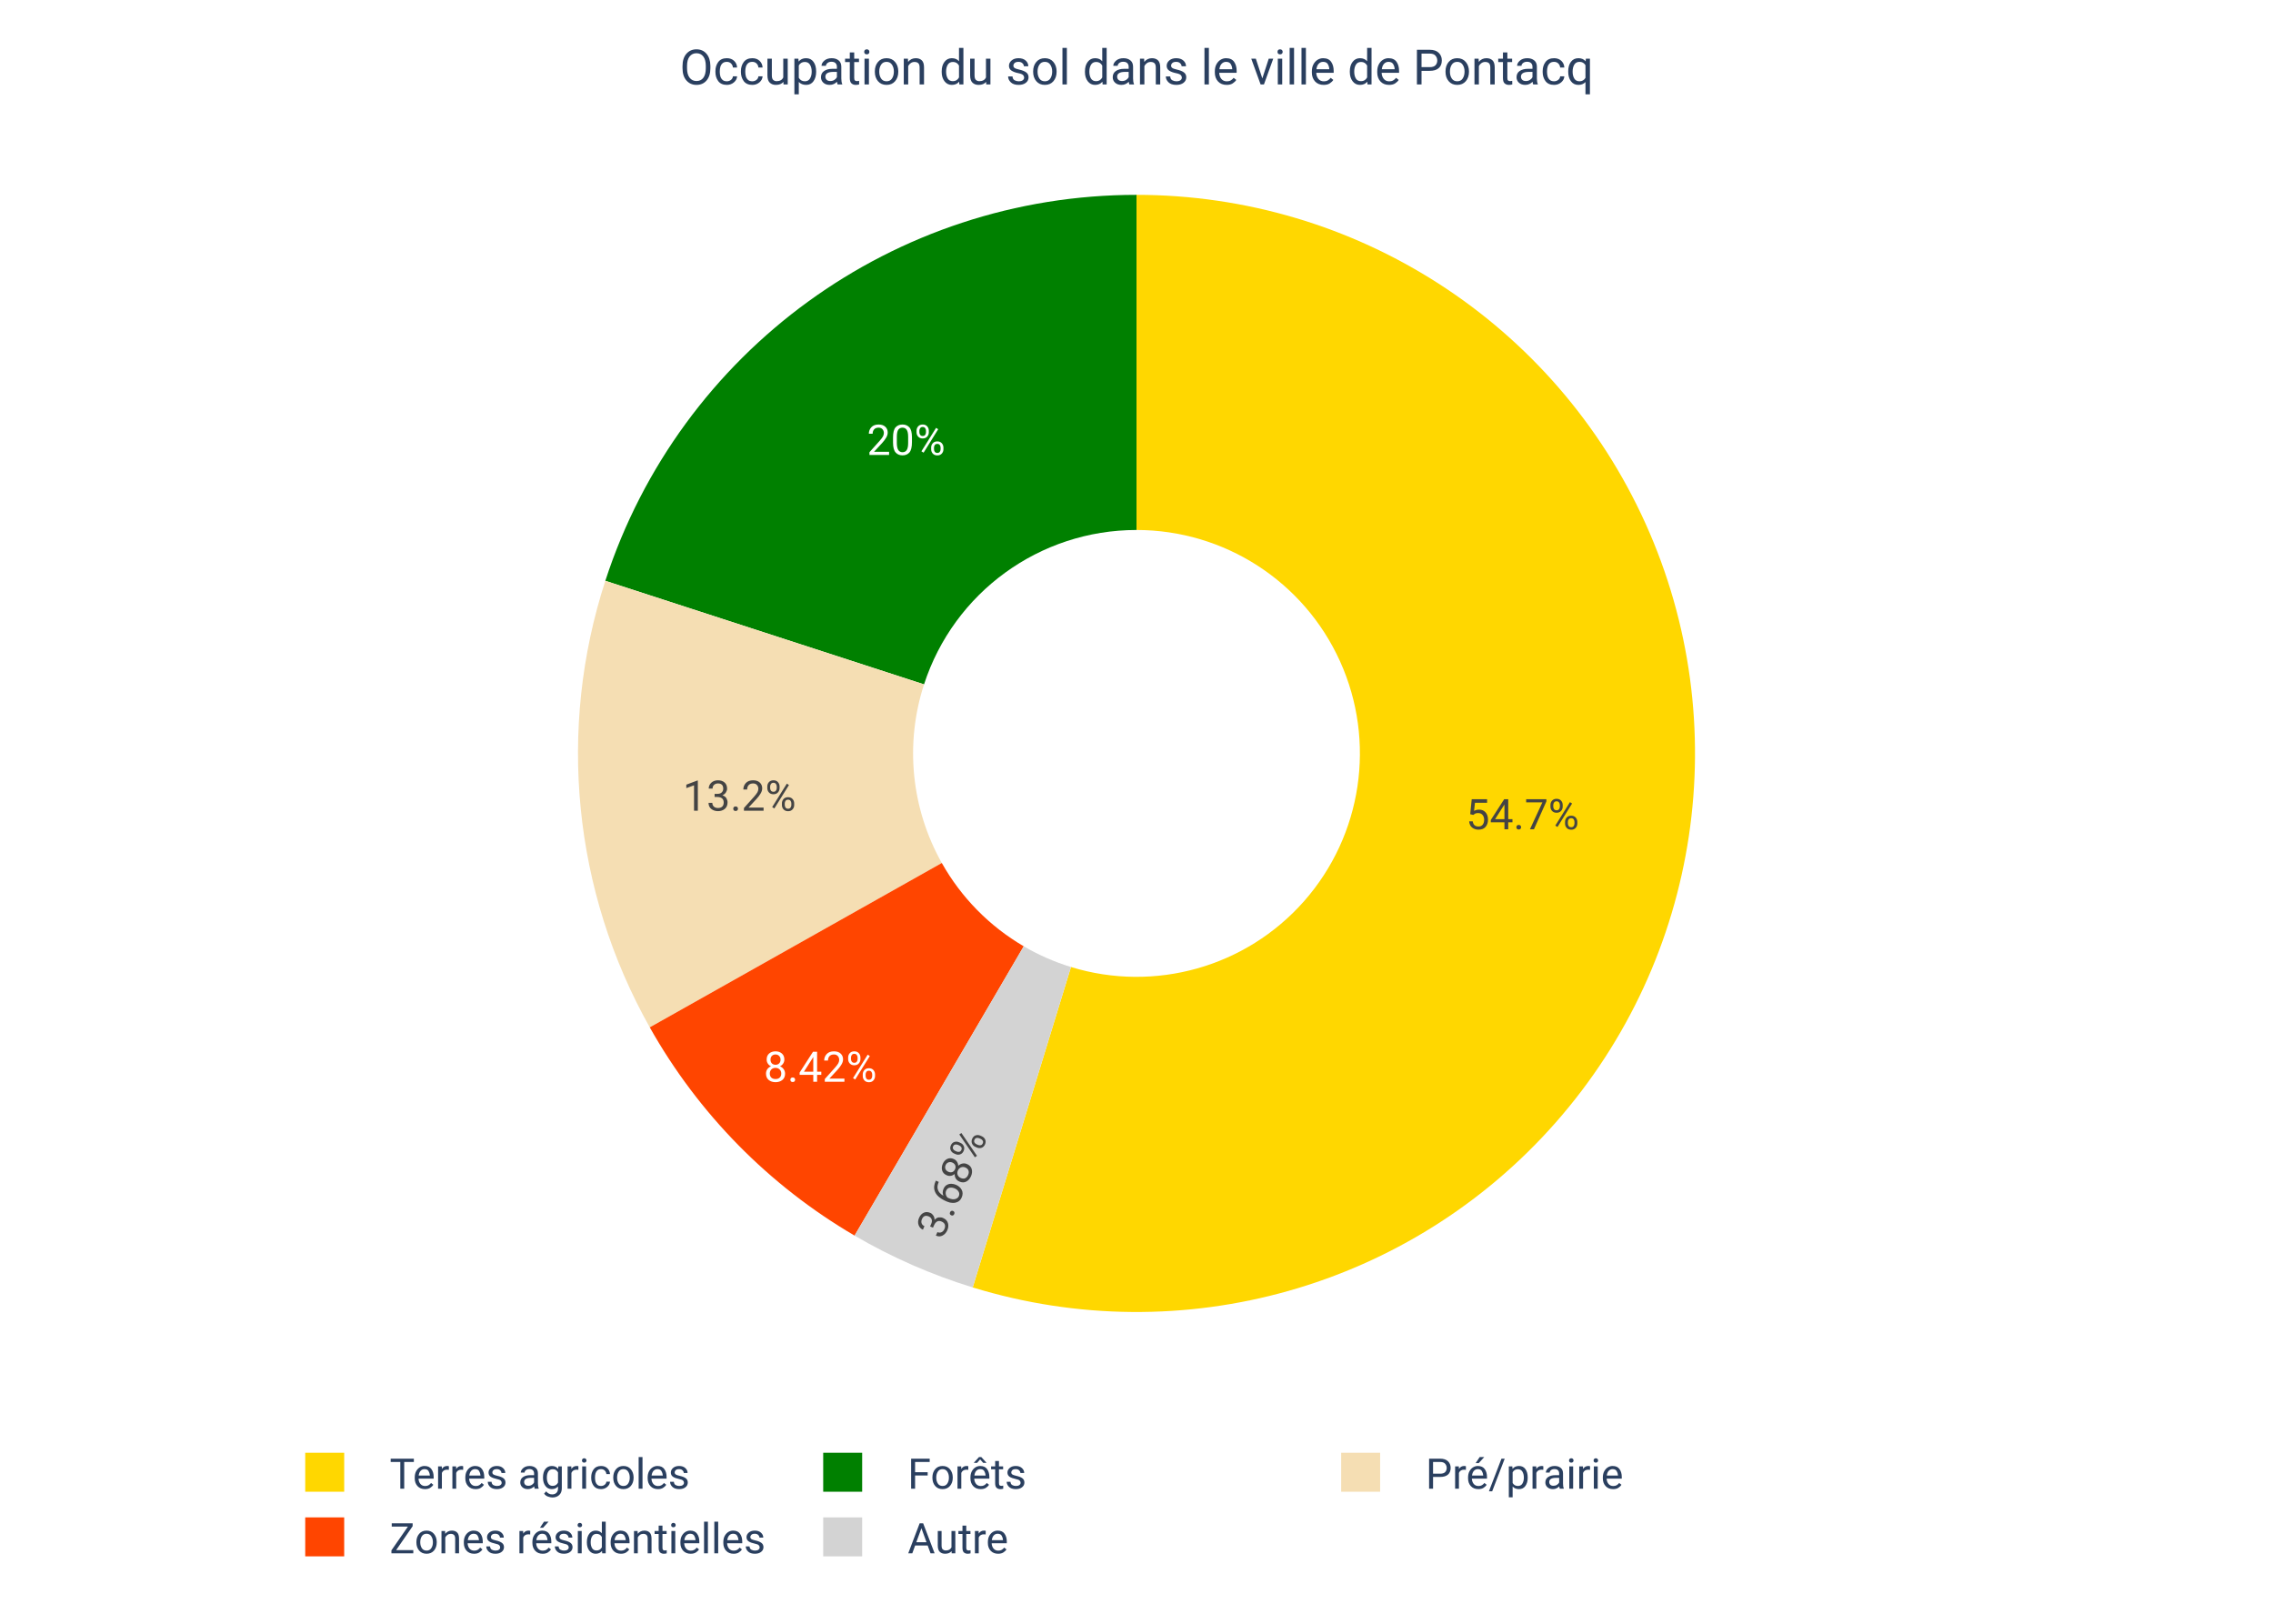
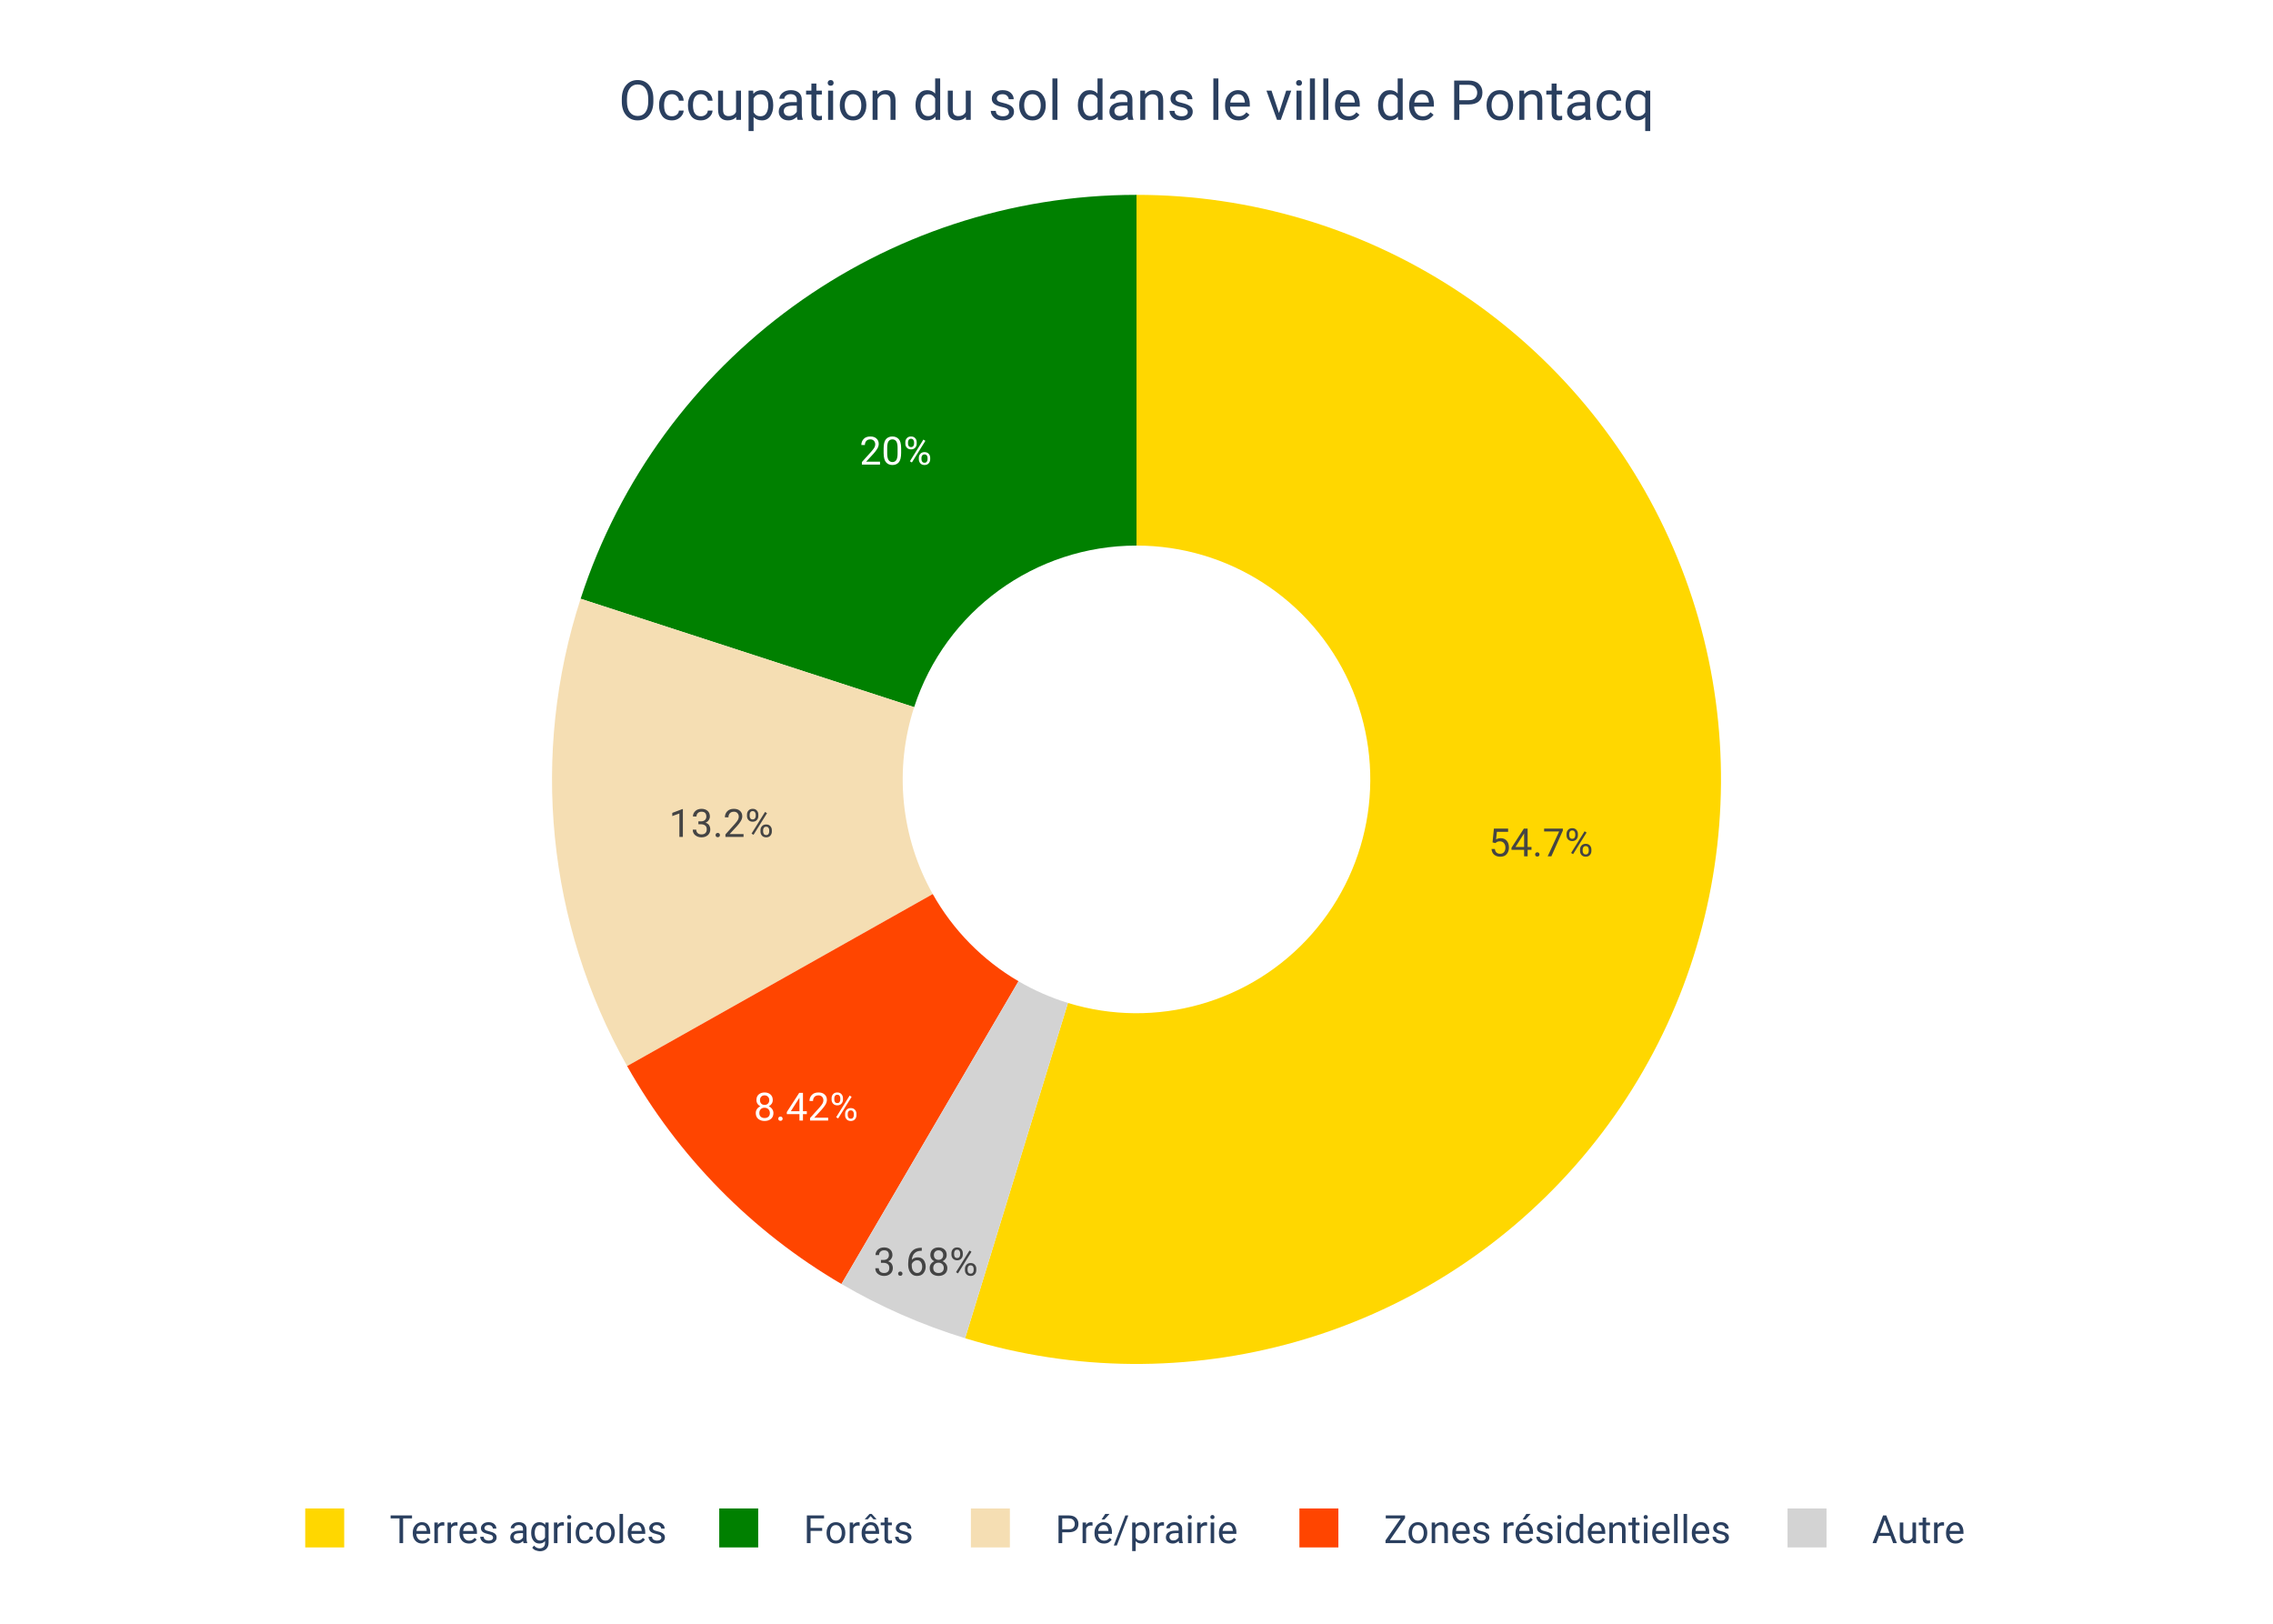
<svg xmlns="http://www.w3.org/2000/svg" class="main-svg" width="700" height="500" style="" viewBox="0 0 700 500">
  <rect x="0" y="0" width="700" height="500" style="fill: rgb(255, 255, 255); fill-opacity: 1;" />
-   <defs id="defs-091bf6">
+   <defs id="defs-644ab4">
    <g class="clips" />
    <g class="gradients" />
    <g class="patterns" />
  </defs>
  <g class="bglayer" />
  <g class="layer-below">
    <g class="imagelayer" />
    <g class="shapelayer" />
  </g>
  <g class="cartesianlayer" />
  <g class="polarlayer" />
  <g class="smithlayer" />
  <g class="ternarylayer" />
  <g class="geolayer" />
  <g class="funnelarealayer" />
  <g class="pielayer">
    <g class="trace" stroke-linejoin="round" style="opacity: 1;">
      <g class="slice">
-         <path class="surface" d="M329.824,297.775a68.8,68.8 0 1 0 20.176,-134.575l0,-103.2a172,172 0 1 1 -50.439,336.438Z" style="pointer-events: all; stroke-width: 0; fill: rgb(255, 215, 0); fill-opacity: 1; stroke: rgb(68, 68, 68); stroke-opacity: 1;" />
+         <path class="surface" d="M328.886,308.835a72,72 0 1 0 21.114,-140.835l0,-108a180,180 0 1 1 -52.785,352.086Z" style="pointer-events: all; stroke-width: 0; fill: rgb(255, 215, 0); fill-opacity: 1; stroke: rgb(68, 68, 68); stroke-opacity: 1;" />
        <g class="slicetext">
-           <text data-notex="1" class="slicetext" transform="translate(468.8896,255.3509)" text-anchor="middle" x="0" y="0" style="font-family: -apple-system, system-ui, BlinkMacSystemFont, 'Segoe UI', Roboto, 'Helvetica Neue', Arial, sans-serif; font-size: 13px; fill: rgb(68, 68, 68); fill-opacity: 1; white-space: pre;">54.7%</text>
+           <text data-notex="1" class="slicetext" transform="translate(474.5215,263.6812)" text-anchor="middle" x="0" y="0" style="font-family: -apple-system, system-ui, BlinkMacSystemFont, 'Segoe UI', Roboto, 'Helvetica Neue', Arial, sans-serif; font-size: 12px; fill: rgb(68, 68, 68); fill-opacity: 1; white-space: pre;">54.7%</text>
        </g>
      </g>
      <g class="slice">
-         <path class="surface" d="M350,163.2a68.8,68.8 0 0 0 -65.433,47.54l-98.149,-31.891a172,172 0 0 1 163.582,-118.849Z" style="pointer-events: all; stroke-width: 0; fill: rgb(0, 128, 0); fill-opacity: 1; stroke: rgb(68, 68, 68); stroke-opacity: 1;" />
+         <path class="surface" d="M350,168a72,72 0 0 0 -68.476,49.751l-102.714,-33.374a180,180 0 0 1 171.19,-124.377Z" style="pointer-events: all; stroke-width: 0; fill: rgb(0, 128, 0); fill-opacity: 1; stroke: rgb(68, 68, 68); stroke-opacity: 1;" />
        <g class="slicetext">
-           <text data-notex="1" class="slicetext" transform="translate(279.0432,140.0944)" text-anchor="middle" x="0" y="0" style="font-family: -apple-system, system-ui, BlinkMacSystemFont, 'Segoe UI', Roboto, 'Helvetica Neue', Arial, sans-serif; font-size: 13px; fill: rgb(255, 255, 255); fill-opacity: 1; white-space: pre;">20%</text>
+           <text data-notex="1" class="slicetext" transform="translate(275.8531,143.0639)" text-anchor="middle" x="0" y="0" style="font-family: -apple-system, system-ui, BlinkMacSystemFont, 'Segoe UI', Roboto, 'Helvetica Neue', Arial, sans-serif; font-size: 12px; fill: rgb(255, 255, 255); fill-opacity: 1; white-space: pre;">20%</text>
        </g>
      </g>
      <g class="slice">
-         <path class="surface" d="M284.567,210.74a68.8,68.8 0 0 0 5.475,55.002l-89.937,50.612a172,172 0 0 1 -13.686,-137.504Z" style="pointer-events: all; stroke-width: 0; fill: rgb(245, 222, 179); fill-opacity: 1; stroke: rgb(68, 68, 68); stroke-opacity: 1;" />
+         <path class="surface" d="M281.524,217.751a72,72 0 0 0 5.729,57.56l-94.12,52.966a180,180 0 0 1 -14.323,-143.899Z" style="pointer-events: all; stroke-width: 0; fill: rgb(245, 222, 179); fill-opacity: 1; stroke: rgb(68, 68, 68); stroke-opacity: 1;" />
        <g class="slicetext">
-           <text data-notex="1" class="slicetext" transform="translate(227.7151,249.6537)" text-anchor="middle" x="0" y="0" style="font-family: -apple-system, system-ui, BlinkMacSystemFont, 'Segoe UI', Roboto, 'Helvetica Neue', Arial, sans-serif; font-size: 13px; fill: rgb(68, 68, 68); fill-opacity: 1; white-space: pre;">13.2%</text>
+           <text data-notex="1" class="slicetext" transform="translate(222.1296,257.719)" text-anchor="middle" x="0" y="0" style="font-family: -apple-system, system-ui, BlinkMacSystemFont, 'Segoe UI', Roboto, 'Helvetica Neue', Arial, sans-serif; font-size: 12px; fill: rgb(68, 68, 68); fill-opacity: 1; white-space: pre;">13.2%</text>
        </g>
      </g>
      <g class="slice">
-         <path class="surface" d="M290.042,265.741a68.8,68.8 0 0 0 25.23,25.651l-52.092,89.088a172,172 0 0 1 -63.076,-64.127Z" style="pointer-events: all; stroke-width: 0; fill: rgb(255, 69, 0); fill-opacity: 1; stroke: rgb(68, 68, 68); stroke-opacity: 1;" />
+         <path class="surface" d="M287.253,275.31a72,72 0 0 0 26.404,26.844l-54.515,93.232a180,180 0 0 1 -66.009,-67.11Z" style="pointer-events: all; stroke-width: 0; fill: rgb(255, 69, 0); fill-opacity: 1; stroke: rgb(68, 68, 68); stroke-opacity: 1;" />
        <g class="slicetext">
-           <text data-notex="1" class="slicetext" transform="translate(252.6141,333.1121)" text-anchor="middle" x="0" y="0" style="font-family: -apple-system, system-ui, BlinkMacSystemFont, 'Segoe UI', Roboto, 'Helvetica Neue', Arial, sans-serif; font-size: 13px; fill: rgb(255, 255, 255); fill-opacity: 1; white-space: pre;">8.42%</text>
+           <text data-notex="1" class="slicetext" transform="translate(248.1866,345.0592)" text-anchor="middle" x="0" y="0" style="font-family: -apple-system, system-ui, BlinkMacSystemFont, 'Segoe UI', Roboto, 'Helvetica Neue', Arial, sans-serif; font-size: 12px; fill: rgb(255, 255, 255); fill-opacity: 1; white-space: pre;">8.42%</text>
        </g>
      </g>
      <g class="slice">
-         <path class="surface" d="M315.272,291.392a68.8,68.8 0 0 0 14.552,6.383l-30.263,98.663a172,172 0 0 1 -36.381,-15.958Z" style="pointer-events: all; stroke-width: 0; fill: rgb(211, 211, 211); fill-opacity: 1; stroke: rgb(68, 68, 68); stroke-opacity: 1;" />
+         <path class="surface" d="M313.657,302.154a72,72 0 0 0 15.229,6.68l-31.671,103.252a180,180 0 0 1 -38.073,-16.7Z" style="pointer-events: all; stroke-width: 0; fill: rgb(211, 211, 211); fill-opacity: 1; stroke: rgb(68, 68, 68); stroke-opacity: 1;" />
        <g class="slicetext">
-           <text data-notex="1" class="slicetext" transform="translate(297.2048,366.0528)rotate(-66.31579)" text-anchor="middle" x="0" y="0" style="font-family: -apple-system, system-ui, BlinkMacSystemFont, 'Segoe UI', Roboto, 'Helvetica Neue', Arial, sans-serif; font-size: 13px; fill: rgb(68, 68, 68); fill-opacity: 1; white-space: pre;">3.68%</text>
+           <text data-notex="1" class="slicetext" transform="translate(285.0945,392.7736)" text-anchor="middle" x="0" y="0" style="font-family: -apple-system, system-ui, BlinkMacSystemFont, 'Segoe UI', Roboto, 'Helvetica Neue', Arial, sans-serif; font-size: 12px; fill: rgb(68, 68, 68); fill-opacity: 1; white-space: pre;">3.68%</text>
        </g>
      </g>
    </g>
  </g>
  <g class="iciclelayer" />
  <g class="treemaplayer" />
  <g class="sunburstlayer" />
  <g class="glimages" />
-   <defs id="topdefs-091bf6">
+   <defs id="topdefs-644ab4">
    <g class="clips" />
-     <clipPath id="legend091bf6">
-       <rect width="425" height="50" x="0" y="0" />
+     <clipPath id="legend644ab4">
+       <rect width="533" height="29" x="0" y="0" />
    </clipPath>
  </defs>
  <g class="layer-above">
    <g class="imagelayer" />
    <g class="shapelayer" />
  </g>
  <g class="infolayer">
-     <g class="legend" pointer-events="all" transform="translate(80,438.4)">
-       <rect class="bg" shape-rendering="crispEdges" style="stroke: rgb(68, 68, 68); stroke-opacity: 1; fill: rgb(255, 255, 255); fill-opacity: 1; stroke-width: 0px;" width="425" height="50" x="0" y="0" />
-       <g class="scrollbox" transform="" clip-path="url(#legend091bf6)">
+     <g class="legend" pointer-events="all" transform="translate(80,456)">
+       <rect class="bg" shape-rendering="crispEdges" style="stroke: rgb(68, 68, 68); stroke-opacity: 1; fill: rgb(255, 255, 255); fill-opacity: 1; stroke-width: 0px;" width="533" height="29" x="0" y="0" />
+       <g class="scrollbox" transform="" clip-path="url(#legend644ab4)">
        <g class="groups">
-           <g class="traces" transform="translate(0,14.95)" style="opacity: 1;">
-             <text class="legendtext" text-anchor="start" x="40" y="5.07" style="font-family: -apple-system, system-ui, BlinkMacSystemFont, 'Segoe UI', Roboto, 'Helvetica Neue', Arial, sans-serif; font-size: 13px; fill: rgb(42, 63, 95); fill-opacity: 1; white-space: pre;">Terres agricoles</text>
+           <g class="traces" transform="translate(0,14.5)" style="opacity: 1;">
+             <text class="legendtext" text-anchor="start" x="40" y="4.68" style="font-family: -apple-system, system-ui, BlinkMacSystemFont, 'Segoe UI', Roboto, 'Helvetica Neue', Arial, sans-serif; font-size: 12px; fill: rgb(42, 63, 95); fill-opacity: 1; white-space: pre;">Terres agricoles</text>
            <g class="layers" style="opacity: 1;">
              <g class="legendfill" />
              <g class="legendlines" />
              <g class="legendsymbols">
                <g class="legendpoints">
                  <path class="legendpie" d="M6,6H-6V-6H6Z" transform="translate(20,0)" style="stroke-width: 0; fill: rgb(255, 215, 0); fill-opacity: 1; stroke: rgb(68, 68, 68); stroke-opacity: 1;" />
                </g>
              </g>
            </g>
-             <rect class="legendtoggle" x="0" y="-9.95" width="132.266" height="19.9" style="fill: rgb(0, 0, 0); fill-opacity: 0;" />
+             <rect class="legendtoggle" x="0" y="-9.5" width="125" height="19" style="fill: rgb(0, 0, 0); fill-opacity: 0;" />
          </g>
-           <g class="traces" transform="translate(159.5156,14.95)" style="opacity: 1;">
-             <text class="legendtext" text-anchor="start" x="40" y="5.07" style="font-family: -apple-system, system-ui, BlinkMacSystemFont, 'Segoe UI', Roboto, 'Helvetica Neue', Arial, sans-serif; font-size: 13px; fill: rgb(42, 63, 95); fill-opacity: 1; white-space: pre;">Forêts</text>
+           <g class="traces" transform="translate(127.5,14.5)" style="opacity: 1;">
+             <text class="legendtext" text-anchor="start" x="40" y="4.68" style="font-family: -apple-system, system-ui, BlinkMacSystemFont, 'Segoe UI', Roboto, 'Helvetica Neue', Arial, sans-serif; font-size: 12px; fill: rgb(42, 63, 95); fill-opacity: 1; white-space: pre;">Forêts</text>
            <g class="layers" style="opacity: 1;">
              <g class="legendfill" />
              <g class="legendlines" />
              <g class="legendsymbols">
                <g class="legendpoints">
                  <path class="legendpie" d="M6,6H-6V-6H6Z" transform="translate(20,0)" style="stroke-width: 0; fill: rgb(0, 128, 0); fill-opacity: 1; stroke: rgb(68, 68, 68); stroke-opacity: 1;" />
                </g>
              </g>
            </g>
-             <rect class="legendtoggle" x="0" y="-9.95" width="78.203" height="19.9" style="fill: rgb(0, 0, 0); fill-opacity: 0;" />
+             <rect class="legendtoggle" x="0" y="-9.5" width="75" height="19" style="fill: rgb(0, 0, 0); fill-opacity: 0;" />
          </g>
-           <g class="traces" transform="translate(319.0312,14.95)" style="opacity: 1;">
-             <text class="legendtext" text-anchor="start" x="40" y="5.07" style="font-family: -apple-system, system-ui, BlinkMacSystemFont, 'Segoe UI', Roboto, 'Helvetica Neue', Arial, sans-serif; font-size: 13px; fill: rgb(42, 63, 95); fill-opacity: 1; white-space: pre;">Pré/prairie</text>
+           <g class="traces" transform="translate(205,14.5)" style="opacity: 1;">
+             <text class="legendtext" text-anchor="start" x="40" y="4.68" style="font-family: -apple-system, system-ui, BlinkMacSystemFont, 'Segoe UI', Roboto, 'Helvetica Neue', Arial, sans-serif; font-size: 12px; fill: rgb(42, 63, 95); fill-opacity: 1; white-space: pre;">Pré/prairie</text>
            <g class="layers" style="opacity: 1;">
              <g class="legendfill" />
              <g class="legendlines" />
              <g class="legendsymbols">
                <g class="legendpoints">
                  <path class="legendpie" d="M6,6H-6V-6H6Z" transform="translate(20,0)" style="stroke-width: 0; fill: rgb(245, 222, 179); fill-opacity: 1; stroke: rgb(68, 68, 68); stroke-opacity: 1;" />
                </g>
              </g>
            </g>
-             <rect class="legendtoggle" x="0" y="-9.95" width="102.766" height="19.9" style="fill: rgb(0, 0, 0); fill-opacity: 0;" />
+             <rect class="legendtoggle" x="0" y="-9.5" width="98.672" height="19" style="fill: rgb(0, 0, 0); fill-opacity: 0;" />
          </g>
-           <g class="traces" transform="translate(0,34.85)" style="opacity: 1;">
-             <text class="legendtext" text-anchor="start" x="40" y="5.07" style="font-family: -apple-system, system-ui, BlinkMacSystemFont, 'Segoe UI', Roboto, 'Helvetica Neue', Arial, sans-serif; font-size: 13px; fill: rgb(42, 63, 95); fill-opacity: 1; white-space: pre;">Zones résidentielles</text>
+           <g class="traces" transform="translate(306.1719,14.5)" style="opacity: 1;">
+             <text class="legendtext" text-anchor="start" x="40" y="4.68" style="font-family: -apple-system, system-ui, BlinkMacSystemFont, 'Segoe UI', Roboto, 'Helvetica Neue', Arial, sans-serif; font-size: 12px; fill: rgb(42, 63, 95); fill-opacity: 1; white-space: pre;">Zones résidentielles</text>
            <g class="layers" style="opacity: 1;">
              <g class="legendfill" />
              <g class="legendlines" />
              <g class="legendsymbols">
                <g class="legendpoints">
                  <path class="legendpie" d="M6,6H-6V-6H6Z" transform="translate(20,0)" style="stroke-width: 0; fill: rgb(255, 69, 0); fill-opacity: 1; stroke: rgb(68, 68, 68); stroke-opacity: 1;" />
                </g>
              </g>
            </g>
-             <rect class="legendtoggle" x="0" y="-9.95" width="157.016" height="19.9" style="fill: rgb(0, 0, 0); fill-opacity: 0;" />
+             <rect class="legendtoggle" x="0" y="-9.5" width="147.828" height="19" style="fill: rgb(0, 0, 0); fill-opacity: 0;" />
          </g>
-           <g class="traces" transform="translate(159.5156,34.85)" style="opacity: 1;">
-             <text class="legendtext" text-anchor="start" x="40" y="5.07" style="font-family: -apple-system, system-ui, BlinkMacSystemFont, 'Segoe UI', Roboto, 'Helvetica Neue', Arial, sans-serif; font-size: 13px; fill: rgb(42, 63, 95); fill-opacity: 1; white-space: pre;">Autre</text>
+           <g class="traces" transform="translate(456.5,14.5)" style="opacity: 1;">
+             <text class="legendtext" text-anchor="start" x="40" y="4.68" style="font-family: -apple-system, system-ui, BlinkMacSystemFont, 'Segoe UI', Roboto, 'Helvetica Neue', Arial, sans-serif; font-size: 12px; fill: rgb(42, 63, 95); fill-opacity: 1; white-space: pre;">Autre</text>
            <g class="layers" style="opacity: 1;">
              <g class="legendfill" />
              <g class="legendlines" />
              <g class="legendsymbols">
                <g class="legendpoints">
                  <path class="legendpie" d="M6,6H-6V-6H6Z" transform="translate(20,0)" style="stroke-width: 0; fill: rgb(211, 211, 211); fill-opacity: 1; stroke: rgb(68, 68, 68); stroke-opacity: 1;" />
                </g>
              </g>
            </g>
-             <rect class="legendtoggle" x="0" y="-9.95" width="75.172" height="19.9" style="fill: rgb(0, 0, 0); fill-opacity: 0;" />
+             <rect class="legendtoggle" x="0" y="-9.5" width="73.281" height="19" style="fill: rgb(0, 0, 0); fill-opacity: 0;" />
          </g>
        </g>
      </g>
      <rect class="scrollbar" rx="20" ry="3" width="0" height="0" style="fill: rgb(128, 139, 164); fill-opacity: 1;" x="0" y="0" />
    </g>
-     <g class="g-gtitle" />
-     <g class="annotation" data-index="0" style="opacity: 1;">
-       <g class="annotation-text-g" transform="rotate(0,350,20.4)">
-         <g class="cursor-pointer" transform="translate(206,8)">
-           <rect class="bg" x="0.5" y="0.5" width="287" height="23" style="stroke-width: 1px; stroke: rgb(0, 0, 0); stroke-opacity: 0; fill: rgb(0, 0, 0); fill-opacity: 0;" />
-           <text class="annotation-text" text-anchor="middle" x="144.047" y="18" style="font-family: -apple-system, system-ui, BlinkMacSystemFont, 'Segoe UI', Roboto, 'Helvetica Neue', Arial, sans-serif; font-size: 15px; fill: rgb(42, 63, 95); fill-opacity: 1; white-space: pre;">Occupation du sol dans le ville de Pontacq </text>
-         </g>
-       </g>
+     <g class="g-gtitle">
+       <text class="gtitle" x="350" y="25" text-anchor="middle" dy="0.7em" style="font-family: -apple-system, system-ui, BlinkMacSystemFont, 'Segoe UI', Roboto, 'Helvetica Neue', Arial, sans-serif; font-size: 17px; fill: rgb(42, 63, 95); opacity: 1; font-weight: normal; white-space: pre;">Occupation du sol dans le ville de Pontacq</text>
    </g>
  </g>
</svg>
